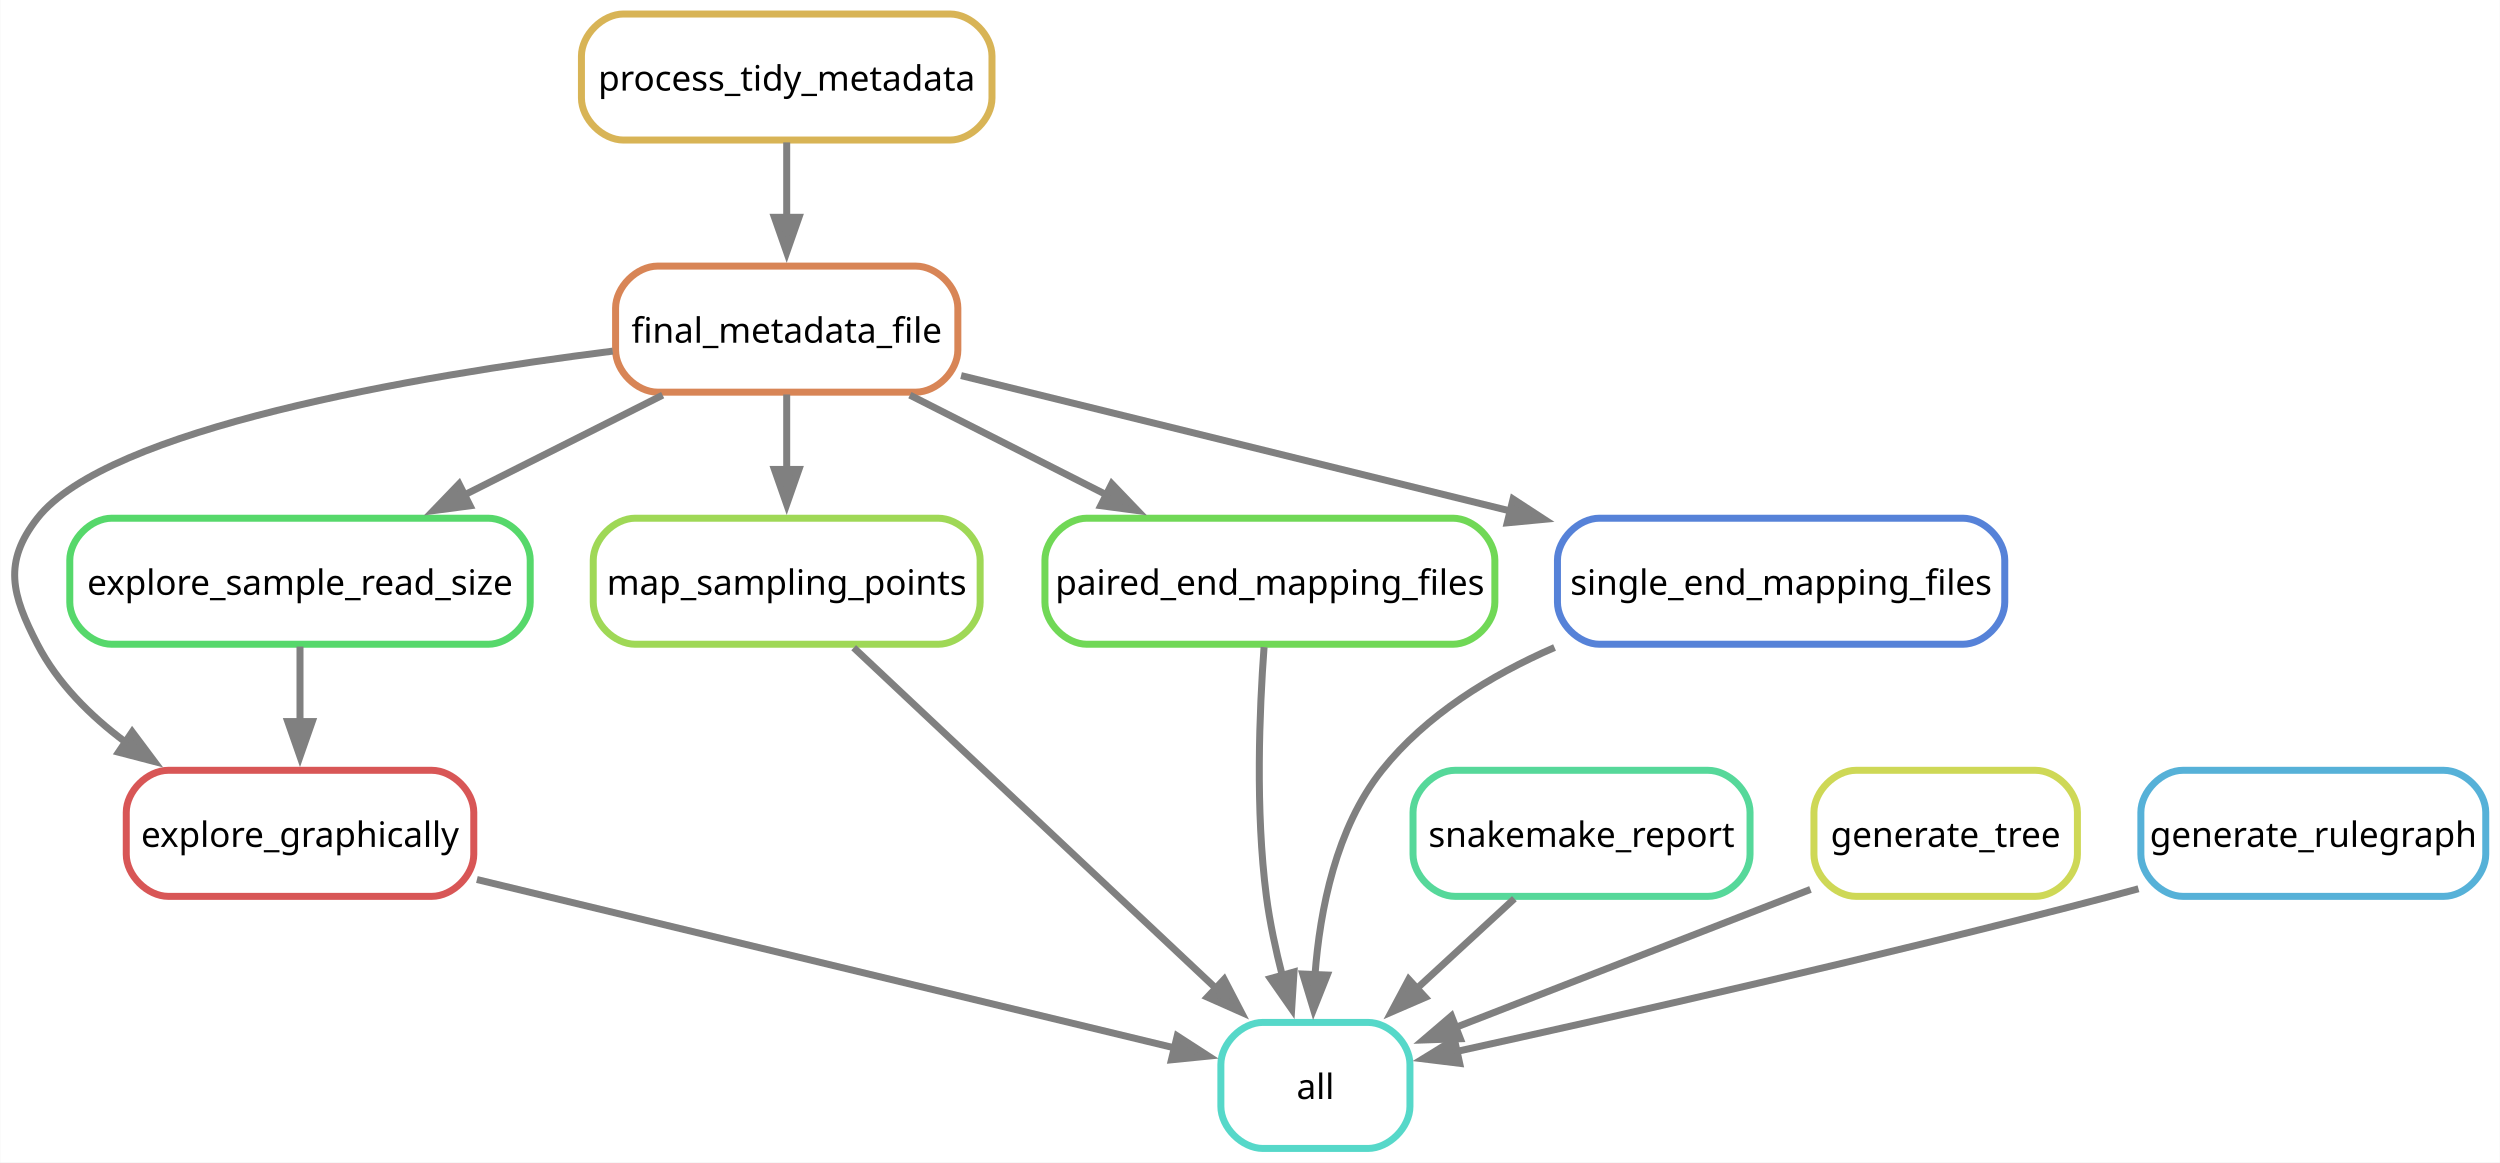
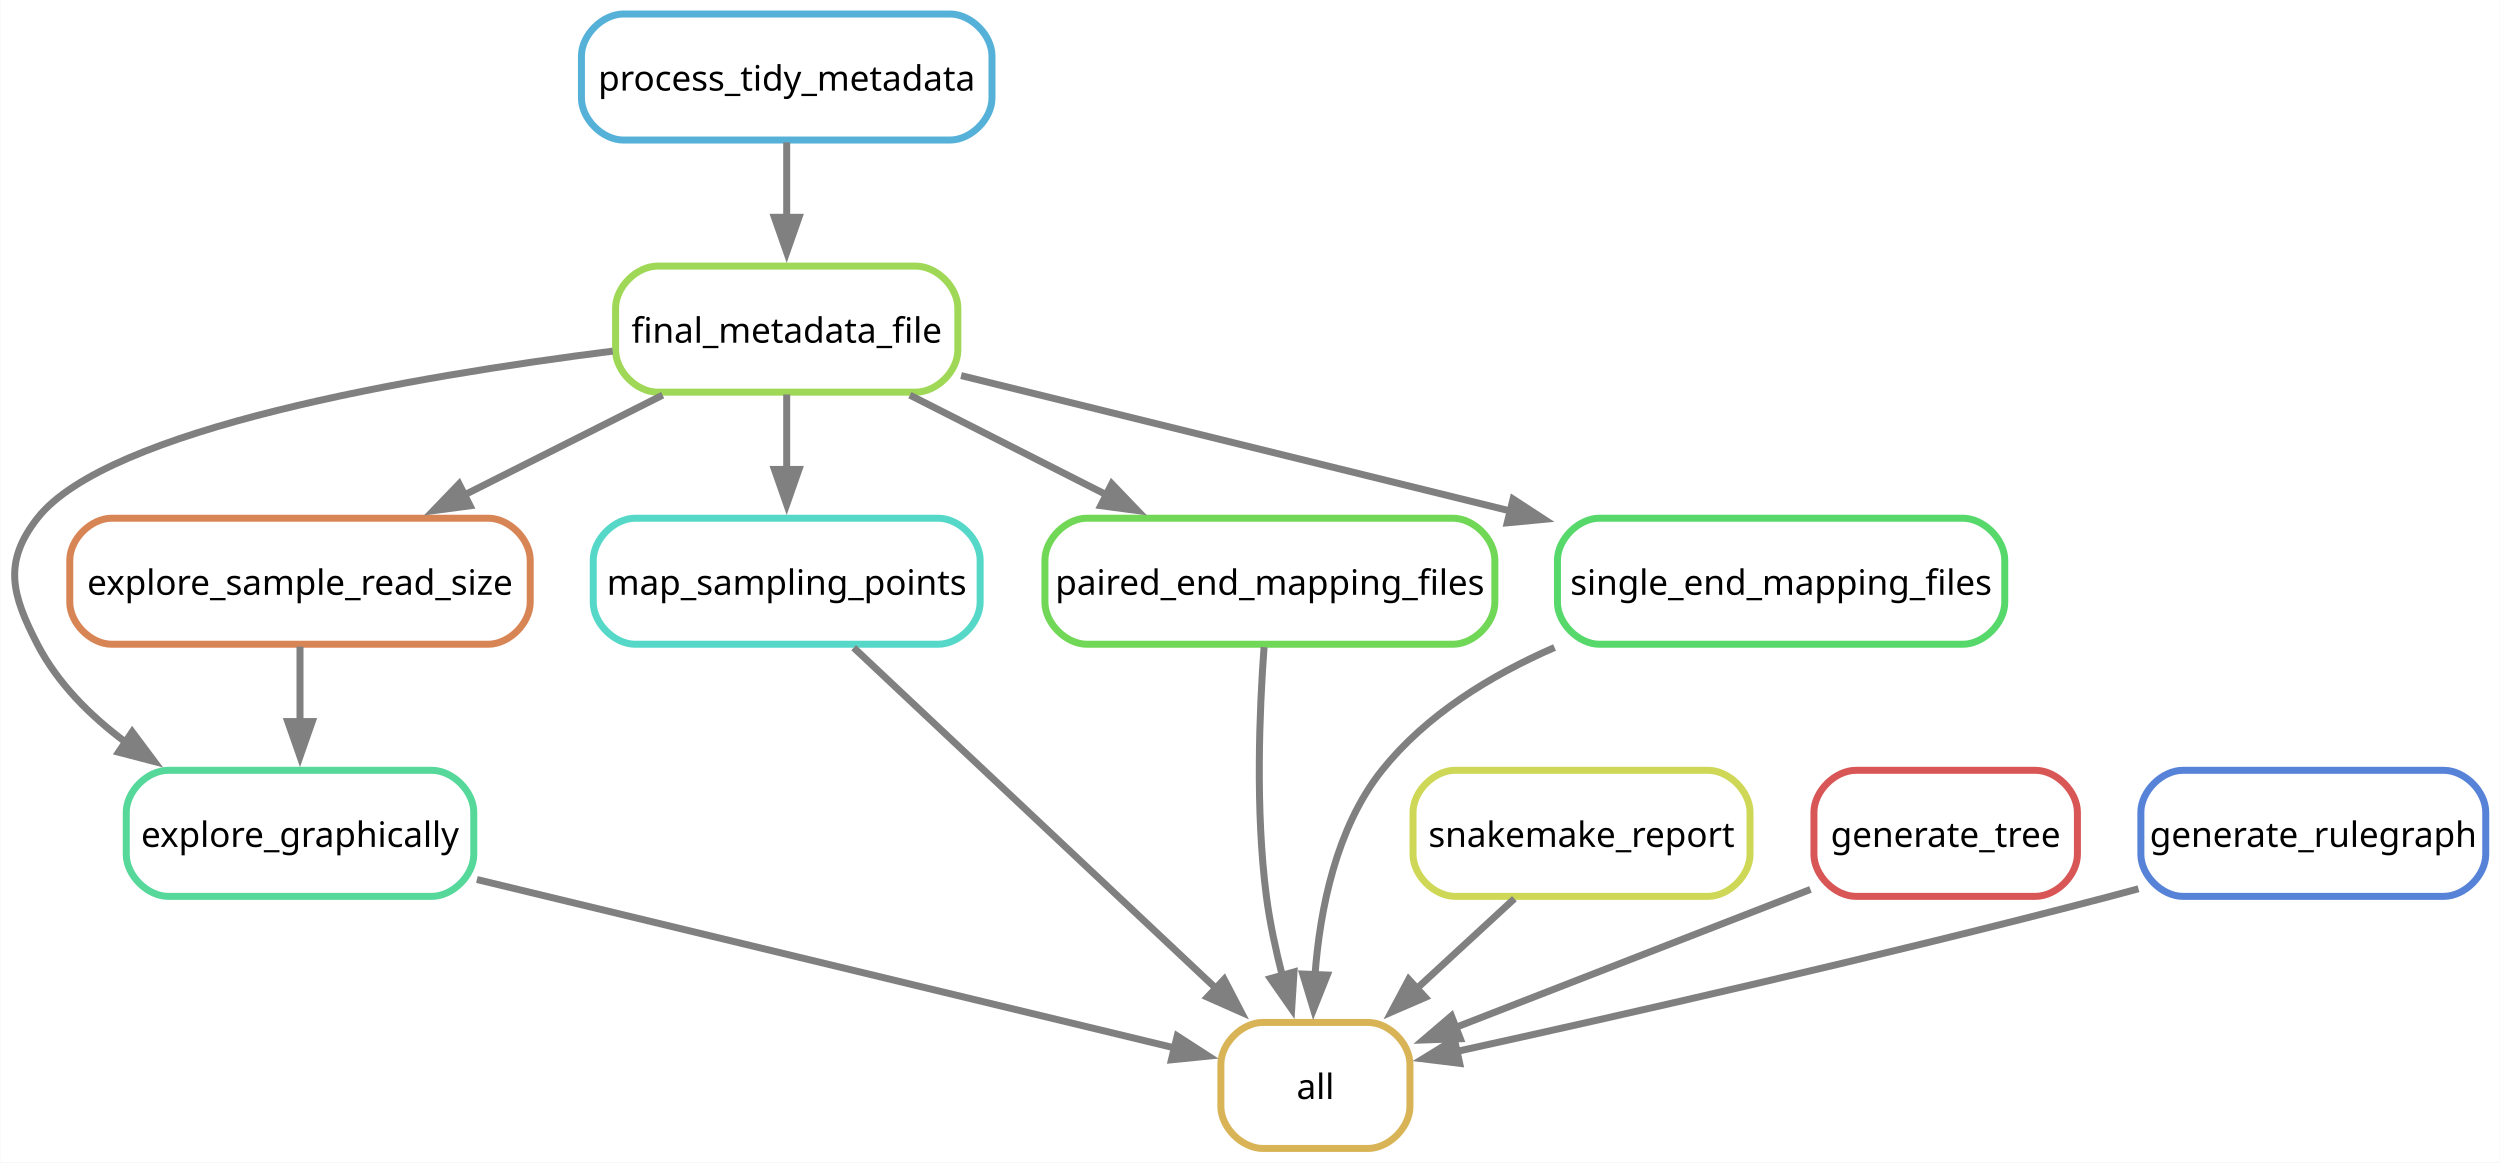
<svg xmlns="http://www.w3.org/2000/svg" width="714pt" height="332pt" viewBox="0.00 0.00 713.86 332.00">
  <g id="graph0" class="graph" transform="scale(1 1) rotate(0) translate(4 328)">
    <polygon fill="white" stroke="none" points="-4,4 -4,-328 709.86,-328 709.86,4 -4,4" />
    <g id="node1" class="node">
-       <path fill="none" stroke="#56d8c9" stroke-width="2" d="M386.61,-36C386.61,-36 356.61,-36 356.61,-36 350.61,-36 344.61,-30 344.61,-24 344.61,-24 344.61,-12 344.61,-12 344.61,-6 350.61,0 356.61,0 356.61,0 386.61,0 386.61,0 392.61,0 398.61,-6 398.61,-12 398.61,-12 398.61,-24 398.61,-24 398.61,-30 392.61,-36 386.61,-36" />
+       <path fill="none" stroke="#d8b456" stroke-width="2" d="M386.61,-36C386.61,-36 356.61,-36 356.61,-36 350.61,-36 344.61,-30 344.61,-24 344.61,-24 344.61,-12 344.61,-12 344.61,-6 350.61,0 356.61,0 356.61,0 386.61,0 386.61,0 392.61,0 398.61,-6 398.61,-12 398.61,-12 398.61,-24 398.61,-24 398.61,-30 392.61,-36 386.61,-36" />
      <text text-anchor="middle" x="371.61" y="-14.12" font-family="sans" font-size="10.00">all</text>
    </g>
    <g id="node2" class="node">
-       <path fill="none" stroke="#d85656" stroke-width="2" d="M119.24,-108C119.24,-108 43.99,-108 43.99,-108 37.99,-108 31.99,-102 31.99,-96 31.99,-96 31.99,-84 31.99,-84 31.99,-78 37.99,-72 43.99,-72 43.99,-72 119.24,-72 119.24,-72 125.24,-72 131.24,-78 131.24,-84 131.24,-84 131.24,-96 131.24,-96 131.24,-102 125.24,-108 119.24,-108" />
+       <path fill="none" stroke="#56d89a" stroke-width="2" d="M119.24,-108C119.24,-108 43.99,-108 43.99,-108 37.99,-108 31.99,-102 31.99,-96 31.99,-96 31.99,-84 31.99,-84 31.99,-78 37.99,-72 43.99,-72 43.99,-72 119.24,-72 119.24,-72 125.24,-72 131.24,-78 131.24,-84 131.24,-84 131.24,-96 131.24,-96 131.24,-102 125.24,-108 119.24,-108" />
      <text text-anchor="middle" x="81.61" y="-86.12" font-family="sans" font-size="10.00">explore_graphically</text>
    </g>
    <g id="edge5" class="edge">
      <path fill="none" stroke="grey" stroke-width="2" d="M132.13,-76.81C188.83,-63.12 279.66,-41.19 331.65,-28.65" />
      <polygon fill="grey" stroke="grey" stroke-width="2" points="332.14,-32.13 341.04,-26.38 330.49,-25.32 332.14,-32.13" />
    </g>
    <g id="node3" class="node">
-       <path fill="none" stroke="#d88556" stroke-width="2" d="M257.49,-252C257.49,-252 183.74,-252 183.74,-252 177.74,-252 171.74,-246 171.74,-240 171.74,-240 171.74,-228 171.74,-228 171.74,-222 177.74,-216 183.74,-216 183.74,-216 257.49,-216 257.49,-216 263.49,-216 269.49,-222 269.49,-228 269.49,-228 269.49,-240 269.49,-240 269.49,-246 263.49,-252 257.49,-252" />
+       <path fill="none" stroke="#9fd856" stroke-width="2" d="M257.49,-252C257.49,-252 183.74,-252 183.74,-252 177.74,-252 171.74,-246 171.74,-240 171.74,-240 171.74,-228 171.74,-228 171.74,-222 177.74,-216 183.74,-216 183.74,-216 257.49,-216 257.49,-216 263.49,-216 269.49,-222 269.49,-228 269.49,-228 269.49,-240 269.49,-240 269.49,-246 263.49,-252 257.49,-252" />
      <text text-anchor="middle" x="220.61" y="-230.12" font-family="sans" font-size="10.00">final_metadata_file</text>
    </g>
-     <g id="edge8" class="edge">
+     <g id="edge9" class="edge">
      <path fill="none" stroke="grey" stroke-width="2" d="M170.92,-227.72C114.2,-220.54 26.63,-205.58 6.61,-180 -3.25,-167.4 -0.74,-158.21 6.61,-144 12.38,-132.86 21.69,-123.56 31.81,-116.03" />
      <polygon fill="grey" stroke="grey" stroke-width="2" points="33.69,-118.98 40.03,-110.5 29.78,-113.17 33.69,-118.98" />
    </g>
    <g id="node5" class="node">
-       <path fill="none" stroke="#56d86b" stroke-width="2" d="M135.36,-180C135.36,-180 27.86,-180 27.86,-180 21.86,-180 15.86,-174 15.86,-168 15.86,-168 15.86,-156 15.86,-156 15.86,-150 21.86,-144 27.86,-144 27.86,-144 135.36,-144 135.36,-144 141.36,-144 147.36,-150 147.36,-156 147.36,-156 147.36,-168 147.36,-168 147.36,-174 141.36,-180 135.36,-180" />
+       <path fill="none" stroke="#d88556" stroke-width="2" d="M135.36,-180C135.36,-180 27.86,-180 27.86,-180 21.86,-180 15.86,-174 15.86,-168 15.86,-168 15.86,-156 15.86,-156 15.86,-150 21.86,-144 27.86,-144 27.86,-144 135.36,-144 135.36,-144 141.36,-144 147.36,-150 147.36,-156 147.36,-156 147.36,-168 147.36,-168 147.36,-174 141.36,-180 135.36,-180" />
      <text text-anchor="middle" x="81.61" y="-158.12" font-family="sans" font-size="10.00">explore_sample_read_size</text>
    </g>
    <g id="edge11" class="edge">
      <path fill="none" stroke="grey" stroke-width="2" d="M185.18,-215.15C167.94,-206.47 146.99,-195.92 128.45,-186.59" />
      <polygon fill="grey" stroke="grey" stroke-width="2" points="130.19,-183.55 119.69,-182.17 127.04,-189.8 130.19,-183.55" />
    </g>
    <g id="node9" class="node">
-       <path fill="none" stroke="#9fd856" stroke-width="2" d="M263.86,-180C263.86,-180 177.36,-180 177.36,-180 171.36,-180 165.36,-174 165.36,-168 165.36,-168 165.36,-156 165.36,-156 165.36,-150 171.36,-144 177.36,-144 177.36,-144 263.86,-144 263.86,-144 269.86,-144 275.86,-150 275.86,-156 275.86,-156 275.86,-168 275.86,-168 275.86,-174 269.86,-180 263.86,-180" />
+       <path fill="none" stroke="#56d8c9" stroke-width="2" d="M263.86,-180C263.86,-180 177.36,-180 177.36,-180 171.36,-180 165.36,-174 165.36,-168 165.36,-168 165.36,-156 165.36,-156 165.36,-150 171.36,-144 177.36,-144 177.36,-144 263.86,-144 263.86,-144 269.86,-144 275.86,-150 275.86,-156 275.86,-156 275.86,-168 275.86,-168 275.86,-174 269.86,-180 263.86,-180" />
      <text text-anchor="middle" x="220.61" y="-158.12" font-family="sans" font-size="10.00">map_sampling_points</text>
    </g>
    <g id="edge12" class="edge">
      <path fill="none" stroke="grey" stroke-width="2" d="M220.61,-215.34C220.61,-208.75 220.61,-201.08 220.61,-193.67" />
      <polygon fill="grey" stroke="grey" stroke-width="2" points="224.11,-193.93 220.61,-183.93 217.11,-193.93 224.11,-193.93" />
    </g>
    <g id="node10" class="node">
      <path fill="none" stroke="#70d856" stroke-width="2" d="M410.86,-180C410.86,-180 306.36,-180 306.36,-180 300.36,-180 294.36,-174 294.36,-168 294.36,-168 294.36,-156 294.36,-156 294.36,-150 300.36,-144 306.36,-144 306.36,-144 410.86,-144 410.86,-144 416.86,-144 422.86,-150 422.86,-156 422.86,-156 422.86,-168 422.86,-168 422.86,-174 416.86,-180 410.86,-180" />
      <text text-anchor="middle" x="358.61" y="-158.12" font-family="sans" font-size="10.00">paired_end_mapping_files</text>
    </g>
    <g id="edge13" class="edge">
      <path fill="none" stroke="grey" stroke-width="2" d="M255.79,-215.15C272.91,-206.47 293.71,-195.92 312.11,-186.59" />
      <polygon fill="grey" stroke="grey" stroke-width="2" points="313.46,-189.83 320.8,-182.18 310.3,-183.58 313.46,-189.83" />
    </g>
    <g id="node11" class="node">
-       <path fill="none" stroke="#5682d8" stroke-width="2" d="M556.49,-180C556.49,-180 452.74,-180 452.74,-180 446.74,-180 440.74,-174 440.74,-168 440.74,-168 440.74,-156 440.74,-156 440.74,-150 446.74,-144 452.74,-144 452.74,-144 556.49,-144 556.49,-144 562.49,-144 568.49,-150 568.49,-156 568.49,-156 568.49,-168 568.49,-168 568.49,-174 562.49,-180 556.49,-180" />
+       <path fill="none" stroke="#56d86b" stroke-width="2" d="M556.49,-180C556.49,-180 452.74,-180 452.74,-180 446.74,-180 440.74,-174 440.74,-168 440.74,-168 440.74,-156 440.74,-156 440.74,-150 446.74,-144 452.74,-144 452.74,-144 556.49,-144 556.49,-144 562.49,-144 568.49,-150 568.49,-156 568.49,-156 568.49,-168 568.49,-168 568.49,-174 562.49,-180 556.49,-180" />
      <text text-anchor="middle" x="504.61" y="-158.12" font-family="sans" font-size="10.00">single_end_mapping_files</text>
    </g>
    <g id="edge14" class="edge">
      <path fill="none" stroke="grey" stroke-width="2" d="M270.41,-220.73C313.82,-210.03 377.48,-194.34 427.48,-182.01" />
      <polygon fill="grey" stroke="grey" stroke-width="2" points="428.06,-185.47 436.94,-179.68 426.39,-178.68 428.06,-185.47" />
    </g>
    <g id="node4" class="node">
-       <path fill="none" stroke="#d8b456" stroke-width="2" d="M267.24,-324C267.24,-324 173.99,-324 173.99,-324 167.99,-324 161.99,-318 161.99,-312 161.99,-312 161.99,-300 161.99,-300 161.99,-294 167.99,-288 173.99,-288 173.99,-288 267.24,-288 267.24,-288 273.24,-288 279.24,-294 279.24,-300 279.24,-300 279.24,-312 279.24,-312 279.24,-318 273.24,-324 267.24,-324" />
+       <path fill="none" stroke="#56b1d8" stroke-width="2" d="M267.24,-324C267.24,-324 173.99,-324 173.99,-324 167.99,-324 161.99,-318 161.99,-312 161.99,-312 161.99,-300 161.99,-300 161.99,-294 167.99,-288 173.99,-288 173.99,-288 267.24,-288 267.24,-288 273.24,-288 279.24,-294 279.24,-300 279.24,-300 279.24,-312 279.24,-312 279.24,-318 273.24,-324 267.24,-324" />
      <text text-anchor="middle" x="220.61" y="-302.12" font-family="sans" font-size="10.00">process_tidy_metadata</text>
    </g>
    <g id="edge10" class="edge">
      <path fill="none" stroke="grey" stroke-width="2" d="M220.61,-287.34C220.61,-280.75 220.61,-273.08 220.61,-265.67" />
      <polygon fill="grey" stroke="grey" stroke-width="2" points="224.11,-265.93 220.61,-255.93 217.11,-265.93 224.11,-265.93" />
    </g>
-     <g id="edge9" class="edge">
+     <g id="edge8" class="edge">
      <path fill="none" stroke="grey" stroke-width="2" d="M81.61,-143.34C81.61,-136.75 81.61,-129.08 81.61,-121.67" />
      <polygon fill="grey" stroke="grey" stroke-width="2" points="85.11,-121.93 81.61,-111.93 78.11,-121.93 85.11,-121.93" />
    </g>
    <g id="node6" class="node">
-       <path fill="none" stroke="#56d89a" stroke-width="2" d="M483.74,-108C483.74,-108 411.49,-108 411.49,-108 405.49,-108 399.49,-102 399.49,-96 399.49,-96 399.49,-84 399.49,-84 399.49,-78 405.49,-72 411.49,-72 411.49,-72 483.74,-72 483.74,-72 489.74,-72 495.74,-78 495.74,-84 495.74,-84 495.74,-96 495.74,-96 495.74,-102 489.74,-108 483.74,-108" />
+       <path fill="none" stroke="#ced856" stroke-width="2" d="M483.74,-108C483.74,-108 411.49,-108 411.49,-108 405.49,-108 399.49,-102 399.49,-96 399.49,-96 399.49,-84 399.49,-84 399.49,-78 405.49,-72 411.49,-72 411.49,-72 483.74,-72 483.74,-72 489.74,-72 495.74,-78 495.74,-84 495.74,-84 495.74,-96 495.74,-96 495.74,-102 489.74,-108 483.74,-108" />
      <text text-anchor="middle" x="447.61" y="-86.12" font-family="sans" font-size="10.00">snakemake_report</text>
    </g>
-     <g id="edge4" class="edge">
+     <g id="edge3" class="edge">
      <path fill="none" stroke="grey" stroke-width="2" d="M428.44,-71.34C419.95,-63.52 409.79,-54.16 400.42,-45.53" />
      <polygon fill="grey" stroke="grey" stroke-width="2" points="403,-43.15 393.28,-38.95 398.26,-48.3 403,-43.15" />
    </g>
    <g id="node7" class="node">
-       <path fill="none" stroke="#ced856" stroke-width="2" d="M577.24,-108C577.24,-108 525.99,-108 525.99,-108 519.99,-108 513.99,-102 513.99,-96 513.99,-96 513.99,-84 513.99,-84 513.99,-78 519.99,-72 525.99,-72 525.99,-72 577.24,-72 577.24,-72 583.24,-72 589.24,-78 589.24,-84 589.24,-84 589.24,-96 589.24,-96 589.24,-102 583.24,-108 577.24,-108" />
+       <path fill="none" stroke="#d85656" stroke-width="2" d="M577.24,-108C577.24,-108 525.99,-108 525.99,-108 519.99,-108 513.99,-102 513.99,-96 513.99,-96 513.99,-84 513.99,-84 513.99,-78 519.99,-72 525.99,-72 525.99,-72 577.24,-72 577.24,-72 583.24,-72 589.24,-78 589.24,-84 589.24,-84 589.24,-96 589.24,-96 589.24,-102 583.24,-108 577.24,-108" />
      <text text-anchor="middle" x="551.61" y="-86.12" font-family="sans" font-size="10.00">generate_tree</text>
    </g>
    <g id="edge1" class="edge">
      <path fill="none" stroke="grey" stroke-width="2" d="M513,-73.98C483.04,-62.33 441.65,-46.24 411.4,-34.47" />
      <polygon fill="grey" stroke="grey" stroke-width="2" points="413,-31.34 402.41,-30.98 410.46,-37.86 413,-31.34" />
    </g>
    <g id="node8" class="node">
-       <path fill="none" stroke="#56b1d8" stroke-width="2" d="M693.86,-108C693.86,-108 619.36,-108 619.36,-108 613.36,-108 607.36,-102 607.36,-96 607.36,-96 607.36,-84 607.36,-84 607.36,-78 613.36,-72 619.36,-72 619.36,-72 693.86,-72 693.86,-72 699.86,-72 705.86,-78 705.86,-84 705.86,-84 705.86,-96 705.86,-96 705.86,-102 699.86,-108 693.86,-108" />
+       <path fill="none" stroke="#5682d8" stroke-width="2" d="M693.86,-108C693.86,-108 619.36,-108 619.36,-108 613.36,-108 607.36,-102 607.36,-96 607.36,-96 607.36,-84 607.36,-84 607.36,-78 613.36,-72 619.36,-72 619.36,-72 693.86,-72 693.86,-72 699.86,-72 705.86,-78 705.86,-84 705.86,-84 705.86,-96 705.86,-96 705.86,-102 699.86,-108 693.86,-108" />
      <text text-anchor="middle" x="656.61" y="-86.12" font-family="sans" font-size="10.00">generate_rulegraph</text>
    </g>
-     <g id="edge6" class="edge">
+     <g id="edge7" class="edge">
      <path fill="none" stroke="grey" stroke-width="2" d="M606.68,-74.17C603.95,-73.42 601.25,-72.69 598.61,-72 533.6,-54.9 457.39,-37.68 411.88,-27.69" />
      <polygon fill="grey" stroke="grey" stroke-width="2" points="412.81,-24.31 402.3,-25.6 411.32,-31.15 412.81,-24.31" />
    </g>
-     <g id="edge2" class="edge">
+     <g id="edge6" class="edge">
      <path fill="none" stroke="grey" stroke-width="2" d="M239.74,-143.02C265.95,-118.37 313.21,-73.92 343.47,-45.47" />
      <polygon fill="grey" stroke="grey" stroke-width="2" points="345.55,-48.31 350.44,-38.91 340.76,-43.21 345.55,-48.31" />
    </g>
-     <g id="edge3" class="edge">
+     <g id="edge2" class="edge">
      <path fill="none" stroke="grey" stroke-width="2" d="M356.95,-143.18C355.62,-125.15 354.43,-96.52 357.61,-72 358.58,-64.57 360.27,-56.69 362.16,-49.35" />
      <polygon fill="grey" stroke="grey" stroke-width="2" points="365.5,-50.41 364.83,-39.84 358.76,-48.52 365.5,-50.41" />
    </g>
-     <g id="edge7" class="edge">
+     <g id="edge4" class="edge">
      <path fill="none" stroke="grey" stroke-width="2" d="M439.91,-143.08C421.57,-135.09 403.2,-123.79 390.61,-108 377.52,-91.58 372.9,-68.21 371.49,-49.54" />
      <polygon fill="grey" stroke="grey" stroke-width="2" points="374.99,-49.53 371.07,-39.69 368,-49.82 374.99,-49.53" />
    </g>
  </g>
</svg>
